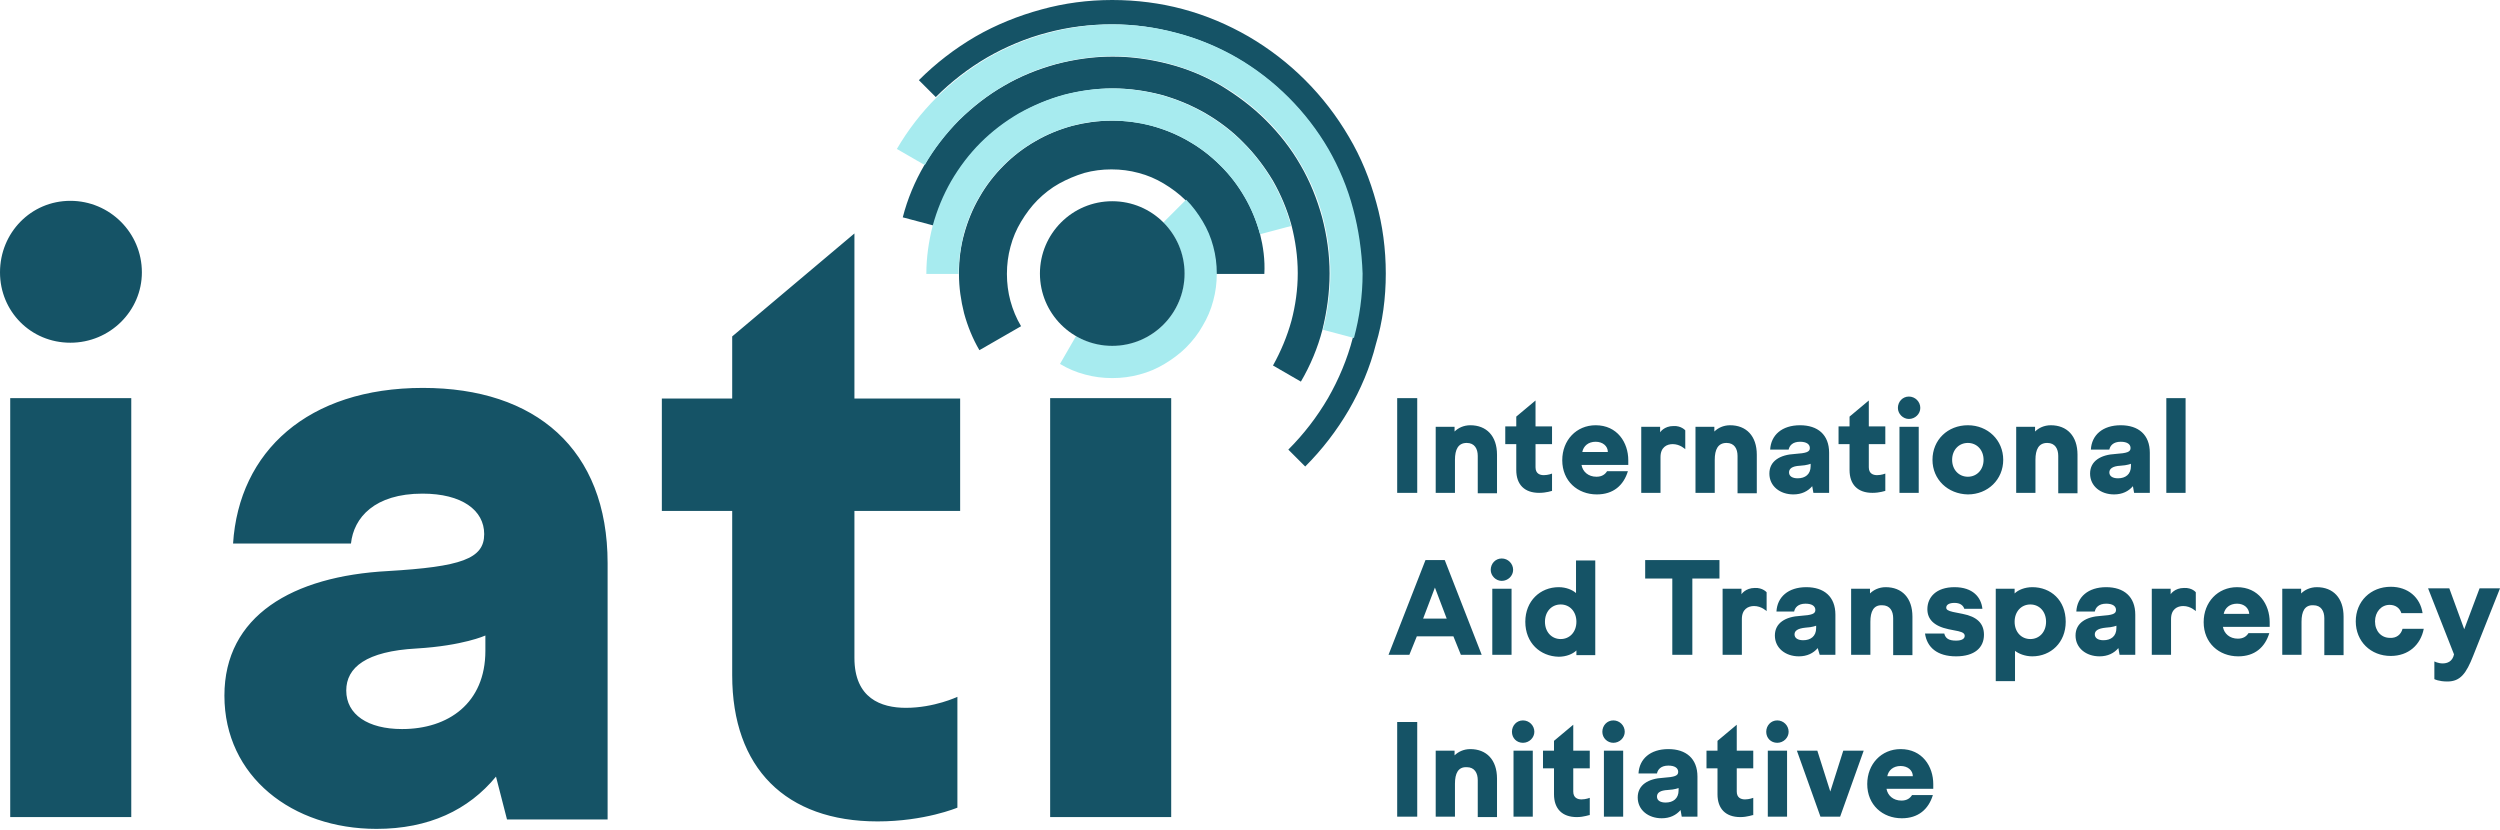
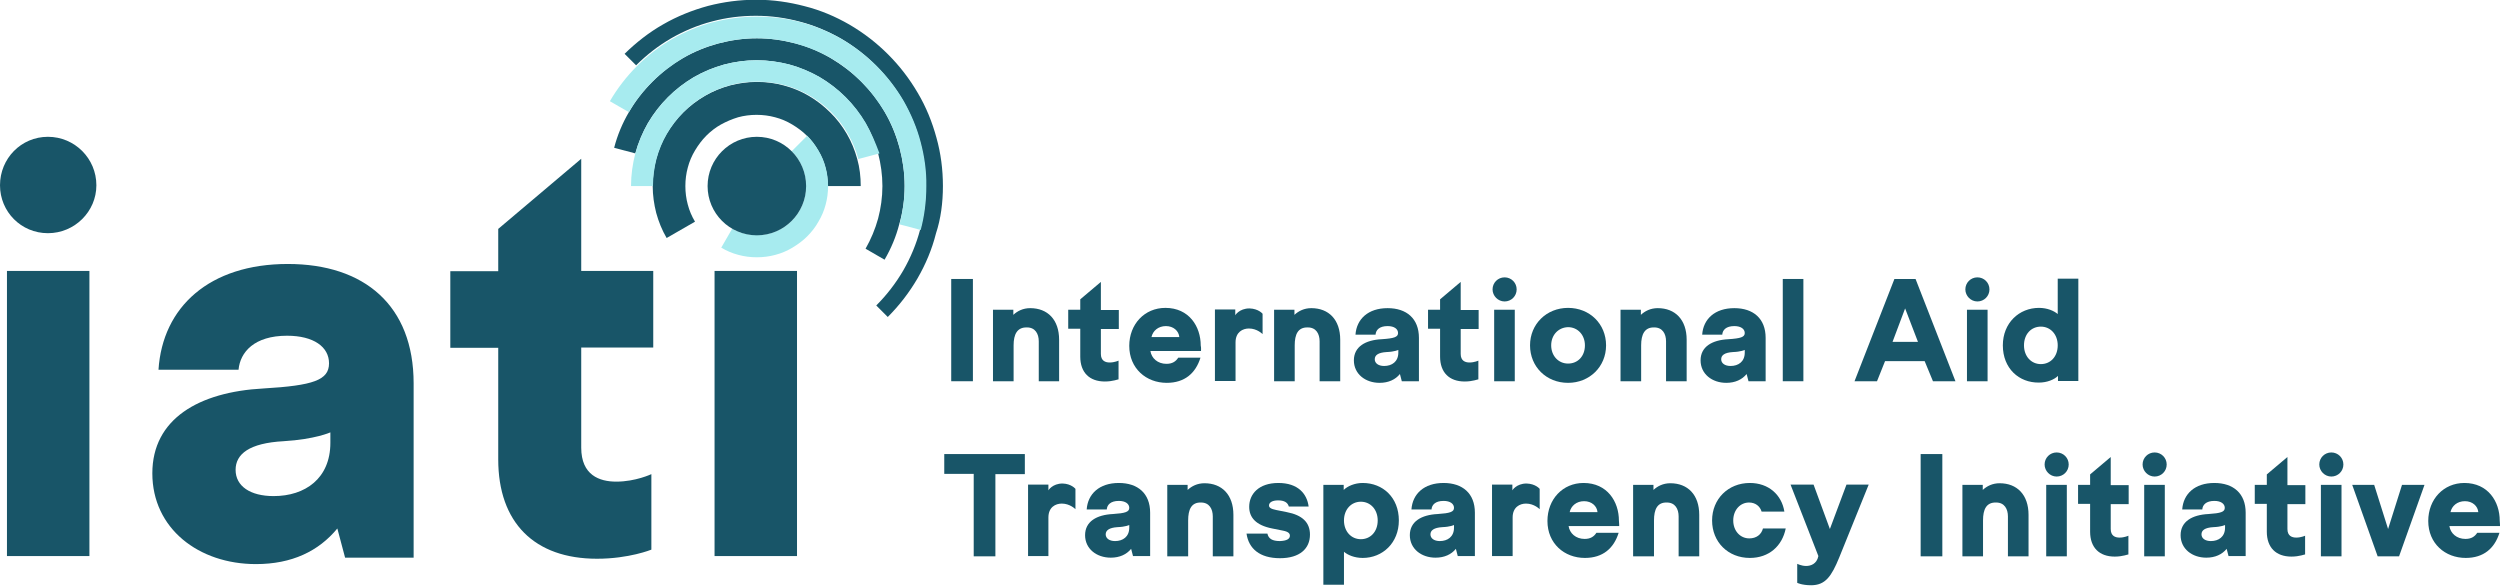
- <svg xmlns="http://www.w3.org/2000/svg" viewBox="0 0 636.1 211">
-   <style type="text/css">.st0{fill:#155366;} .st1{fill:#A7EBEF;} .st2{display:none;} .st3{display:inline;} .st4{opacity:0.2;fill:#E30613;} .st5{display:inline;opacity:0.2;fill:none;stroke:#E30613;stroke-width:0.75;stroke-miterlimit:10;}</style>
-   <g id="Layer_1">
-     <path class="st0" d="M355.5 125.4v-24.1h5.1v24.1h-5.1zm14.7-8.4v8.4h-4.9v-16.8h4.8v1.2c.9-.9 2.3-1.6 4-1.6 4.1 0 6.8 2.7 6.8 7.5v9.8h-4.9v-9.5c0-1.8-.8-3.3-2.8-3.3-2.2 0-3 1.7-3 4.3zm21.4 8.4c-3.7 0-5.8-2.1-5.8-5.8v-6.6h-2.8v-4.5h2.8v-2.5l4.9-4.1v6.6h4.2v4.5h-4.2v5.9c0 1.6 1.1 2 2.1 2 1.1 0 2.1-.4 2.1-.4v4.4c-.1 0-1.4.5-3.3.5zm22.7-7.1h-11.9c.3 1.7 1.7 3 3.8 3 1.4 0 2.2-.6 2.7-1.4h5.3c-1.1 3.6-3.7 5.9-7.9 5.9-4.9 0-8.8-3.4-8.8-8.7 0-5.1 3.6-8.9 8.5-8.9 5.5 0 8.3 4.4 8.3 8.9v1.2zm-8.3-5.9c-1.9 0-3.1 1.1-3.4 2.6h6.5c0-1.5-1.3-2.6-3.1-2.6zm22.8-2.9v4.8s-1.3-1.3-3.2-1.3c-1.5 0-3.1.8-3.1 3.3v9.1h-4.9v-16.8h4.8v1.4s1-1.6 3.4-1.6c2-.1 3 1.1 3 1.1zm7.5 7.5v8.4h-4.9v-16.8h4.8v1.2c.9-.9 2.3-1.6 4-1.6 4.1 0 6.8 2.7 6.8 7.5v9.8h-4.9v-9.5c0-1.8-.8-3.3-2.8-3.3-2.2 0-3 1.7-3 4.3zm24.8 6.7c-1.1 1.3-2.7 2.1-4.8 2.1-3.4 0-6.1-2.1-6.1-5.3 0-3.2 2.7-4.8 6.5-5 2.9-.2 3.8-.5 3.8-1.5s-.9-1.6-2.5-1.6c-1.9 0-2.7 1-2.9 2h-4.7c.2-3.7 3-6.2 7.6-6.2 4.5 0 7.4 2.4 7.4 7v10.2h-4l-.3-1.7zm-5.9-3.5c0 1 .9 1.5 2.2 1.5 1.9 0 3.3-1 3.3-3.1v-.6s-.9.4-2.7.5c-2.1.1-2.8.8-2.8 1.7zm21.2 5.2c-3.7 0-5.8-2.1-5.8-5.8v-6.6h-2.8v-4.5h2.8v-2.5l4.9-4.1v6.6h4.2v4.5h-4.2v5.9c0 1.6 1.1 2 2.1 2 1.1 0 2.1-.4 2.1-.4v4.4c-.1 0-1.4.5-3.3.5zm6.5-21.6c0-1.6 1.2-2.9 2.8-2.9 1.6 0 2.9 1.3 2.9 2.9 0 1.5-1.3 2.8-2.9 2.8-1.5 0-2.8-1.3-2.8-2.8zm.4 21.6v-16.8h4.9v16.8h-4.9zm8.4-8.4c0-5.1 3.9-8.8 9-8.8s9 3.8 9 8.8c0 5-3.9 8.8-9 8.8-5.1-.1-9-3.8-9-8.8zm5 0c0 2.5 1.7 4.3 4 4.3s4-1.8 4-4.3-1.7-4.3-4-4.3-4 1.8-4 4.3zm21.2 0v8.4h-4.9v-16.8h4.8v1.2c.9-.9 2.3-1.6 4-1.6 4.1 0 6.8 2.7 6.8 7.5v9.8h-4.9v-9.5c0-1.8-.8-3.3-2.8-3.3-2.2 0-3 1.7-3 4.3zm24.8 6.7c-1.1 1.3-2.7 2.1-4.8 2.1-3.4 0-6.1-2.1-6.1-5.3 0-3.2 2.7-4.8 6.5-5 2.9-.2 3.8-.5 3.8-1.5s-.9-1.6-2.5-1.6c-1.9 0-2.7 1-2.9 2h-4.7c.2-3.7 3-6.2 7.6-6.2 4.5 0 7.4 2.4 7.4 7v10.2h-4l-.3-1.7zm-6-3.5c0 1 .9 1.5 2.2 1.5 1.9 0 3.3-1 3.3-3.1v-.6s-.9.4-2.7.5c-2 .1-2.8.8-2.8 1.7zm14.5 5.2v-24.1h4.9v24.1h-4.9zm-183.6 17.1l9.4 24.1h-5.3l-1.9-4.7h-9.3l-1.9 4.7h-5.3l9.4-24.1h4.9zm-2.5 7l-3 7.9h6l-3-7.9zm14.2-4.5c0-1.6 1.2-2.9 2.8-2.9 1.6 0 2.9 1.3 2.9 2.9 0 1.5-1.3 2.8-2.9 2.8-1.5 0-2.8-1.3-2.8-2.8zm.4 21.6v-16.8h4.9v16.8h-4.9zm8.4-8.4c0-5.3 3.8-8.8 8.5-8.8 1.9 0 3.5.7 4.4 1.5v-8.3h4.9v24.1h-4.8v-1.2c-.9.9-2.6 1.6-4.5 1.6-4.7-.1-8.5-3.5-8.5-8.9zm13 0c0-2.6-1.7-4.4-4-4.4s-4 1.8-4 4.4c0 2.6 1.7 4.4 4 4.4s4-1.8 4-4.4zm17.5-15.7h18.9v4.7h-6.9v19.4h-5.1v-19.4h-6.9v-4.7zm30.9 8.2v4.8s-1.3-1.3-3.2-1.3c-1.5 0-3.1.8-3.1 3.3v9.1h-4.9v-16.8h4.8v1.4s1-1.6 3.4-1.6c2-.1 3 1.1 3 1.1zm13 14.2c-1.1 1.3-2.7 2.1-4.8 2.1-3.4 0-6.1-2.1-6.1-5.3 0-3.2 2.7-4.8 6.5-5 2.9-.2 3.8-.5 3.8-1.5s-.9-1.6-2.5-1.6c-1.9 0-2.7 1-2.9 2h-4.5c.2-3.7 3-6.2 7.6-6.2 4.5 0 7.4 2.4 7.4 7v10.2h-4l-.5-1.7zm-5.9-3.5c0 1 .9 1.5 2.2 1.5 1.9 0 3.3-1 3.3-3.1v-.6s-.9.4-2.7.5c-2 .2-2.8.8-2.8 1.7zm19.3-3.2v8.4h-4.9v-16.8h4.8v1.2c.9-.9 2.3-1.6 4-1.6 4.1 0 6.8 2.7 6.8 7.5v9.8h-4.9v-9.4c0-1.8-.8-3.3-2.8-3.3-2.2-.1-3 1.6-3 4.2zm24 3.6c0-.5-.3-.9-1.6-1.2l-2.5-.5c-3.8-.8-5.4-2.6-5.4-5.1 0-3 2.2-5.6 6.9-5.6s6.8 2.6 7.1 5.5h-4.6c-.3-.9-1.1-1.5-2.5-1.5s-2.1.5-2.1 1.2c0 .5.4.8 1.7 1.1l2.5.5c3.6.7 5.4 2.4 5.4 5.3 0 3.3-2.4 5.5-7.1 5.5-4.8 0-7.4-2.3-7.9-5.8h4.9c.3 1.2 1.1 1.8 3 1.8 1.5 0 2.2-.5 2.2-1.2zm25.7-3.6c0 5.3-3.8 8.8-8.5 8.8-1.9 0-3.5-.7-4.4-1.4v7.7h-4.9v-23.5h4.8v1.2c.9-.9 2.6-1.6 4.5-1.6 4.7 0 8.5 3.3 8.5 8.8zm-13 0c0 2.6 1.7 4.4 4 4.4s4-1.8 4-4.4c0-2.6-1.7-4.4-4-4.4s-4 1.8-4 4.4zm26.4 6.7c-1.1 1.3-2.7 2.1-4.8 2.1-3.4 0-6.1-2.1-6.1-5.3 0-3.2 2.7-4.8 6.5-5 2.9-.2 3.8-.5 3.8-1.5s-.9-1.6-2.5-1.6c-1.9 0-2.7 1-2.9 2h-4.7c.2-3.7 3-6.2 7.6-6.2 4.5 0 7.4 2.4 7.4 7v10.2h-4l-.3-1.7zm-6-3.5c0 1 .9 1.5 2.2 1.5 1.9 0 3.3-1 3.3-3.1v-.6s-.9.4-2.7.5c-2 .2-2.8.8-2.8 1.7zm25.7-10.7v4.8s-1.3-1.3-3.2-1.3c-1.5 0-3.1.8-3.1 3.3v9.1h-4.9v-16.8h4.8v1.4s1-1.6 3.4-1.6c2.1-.1 3 1.1 3 1.1zm18.8 8.8h-11.9c.3 1.7 1.7 3 3.8 3 1.4 0 2.2-.6 2.7-1.4h5.3c-1.1 3.6-3.7 5.9-7.9 5.9-4.9 0-8.8-3.4-8.8-8.7 0-5.1 3.6-8.9 8.5-8.9 5.5 0 8.3 4.4 8.3 8.9v1.2zm-8.3-5.9c-1.9 0-3.1 1.1-3.4 2.6h6.5c-.1-1.5-1.3-2.6-3.1-2.6zm16.4 4.6v8.4h-4.9v-16.8h4.8v1.2c.9-.9 2.3-1.6 4-1.6 4.1 0 6.8 2.7 6.8 7.5v9.8h-4.9v-9.4c0-1.8-.8-3.3-2.8-3.3-2.2-.1-3 1.6-3 4.2zm25.7 1.8h5.4c-.8 4.1-3.9 6.9-8.4 6.9-5.1 0-8.9-3.7-8.9-8.8 0-5.1 3.8-8.8 8.9-8.8 4.4 0 7.5 2.7 8.1 6.7h-5.4c-.4-1.3-1.5-2.1-3-2.1-2.1 0-3.7 1.8-3.7 4.2 0 2.5 1.6 4.2 3.8 4.2 1.6.1 2.8-.8 3.2-2.3zm11.4 13.4c-2.2 0-3.3-.6-3.3-.6v-4.5s1 .5 2.1.5 2.5-.4 2.9-2.3l-6.6-16.8h5.4l3.8 10.4 3.9-10.4h5.2l-6.8 17.1c-1.8 4.6-3.3 6.6-6.6 6.6zm-267.2 34.4v-24.1h5.1v24.1h-5.1zm14.7-8.4v8.4h-4.9v-16.8h4.8v1.2c.9-.9 2.3-1.6 4-1.6 4.1 0 6.8 2.7 6.8 7.5v9.8h-4.9v-9.4c0-1.8-.8-3.3-2.8-3.3-2.2-.1-3 1.6-3 4.2zm14.5-13.2c0-1.6 1.2-2.9 2.8-2.9 1.6 0 2.9 1.3 2.9 2.9 0 1.5-1.3 2.8-2.9 2.8-1.6 0-2.8-1.2-2.8-2.8zm.4 21.6v-16.8h4.9v16.8h-4.9zm16.1.1c-3.7 0-5.8-2.1-5.8-5.8v-6.6h-2.8v-4.5h2.8v-2.5l4.9-4.1v6.6h4.2v4.5h-4.2v5.9c0 1.6 1.1 2 2.1 2 1.1 0 2.1-.4 2.1-.4v4.4c-.1-.1-1.4.5-3.3.5zm6.5-21.7c0-1.6 1.2-2.9 2.8-2.9 1.6 0 2.9 1.3 2.9 2.9 0 1.5-1.3 2.8-2.9 2.8-1.5 0-2.8-1.2-2.8-2.8zm.4 21.6v-16.8h4.9v16.8h-4.9zm19.5-1.7c-1.1 1.3-2.7 2.1-4.8 2.1-3.4 0-6.1-2.1-6.1-5.3 0-3.2 2.7-4.8 6.5-5 2.9-.2 3.8-.5 3.8-1.5s-.9-1.6-2.5-1.6c-1.9 0-2.7 1-2.9 2h-4.7c.2-3.7 3-6.2 7.6-6.2 4.5 0 7.4 2.4 7.4 7v10.2h-4l-.3-1.7zm-6-3.4c0 1 .9 1.5 2.2 1.5 1.9 0 3.3-1 3.3-3.1v-.6s-.9.4-2.7.5c-2 .1-2.8.7-2.8 1.7zm21.2 5.2c-3.7 0-5.8-2.1-5.8-5.8v-6.6h-2.8v-4.5h2.8v-2.5l4.9-4.1v6.6h4.2v4.5h-4.2v5.9c0 1.6 1.1 2 2.1 2 1.1 0 2.1-.4 2.1-.4v4.4c-.1-.1-1.4.5-3.3.5zm6.6-21.7c0-1.6 1.2-2.9 2.8-2.9 1.6 0 2.9 1.3 2.9 2.9 0 1.5-1.3 2.8-2.9 2.8-1.6 0-2.8-1.2-2.8-2.8zm.4 21.6v-16.8h4.9v16.8h-4.9zm24.4-16.8l-6 16.8h-5l-6-16.8h5.2l3.3 10.4 3.3-10.4h5.2zm17.7 9.7h-11.9c.3 1.7 1.7 3 3.8 3 1.4 0 2.2-.6 2.7-1.4h5.3c-1.1 3.6-3.7 5.9-7.9 5.9-4.9 0-8.8-3.4-8.8-8.7 0-5.1 3.6-8.9 8.5-8.9 5.5 0 8.3 4.4 8.3 8.9v1.2zm-8.3-5.8c-1.9 0-3.1 1.1-3.4 2.6h6.5c0-1.5-1.3-2.6-3.1-2.6zm-481 13v-106.6h30.8v106.6h-30.8zm123.6-10.3c-7 8.5-17.1 13.3-30.4 13.3-21.4 0-38.7-13.3-38.7-33.9 0-20.3 17.3-30.4 41.6-31.7 18.6-1.1 24.5-3.1 24.5-9.4 0-6.1-5.7-10.3-15.7-10.3-12.2 0-17.5 6.1-18.2 12.7h-30c1.5-23.4 19-39.6 48.3-39.6 28.6 0 47 15.5 47 44.6v65.2h-25.6l-2.8-10.9zm-38.1-21.9c0 6.1 5.5 9.8 14.2 9.8 11.8 0 21.2-6.6 21.2-19.9v-3.9s-5.7 2.6-17.5 3.3c-12.8.7-17.9 4.8-17.9 10.7zm135.2 33.3c-23.4 0-37-13.6-37-37.2v-41.8h-17.9v-28.6h17.9v-15.8l31.1-26.2v42h26.9v28.6h-26.9v37.4c0 10.3 6.8 12.7 13.1 12.7 7.2 0 13.1-2.8 13.1-2.8v28.2s-8.3 3.5-20.3 3.5zm-223.3-139.7c0-10.1 7.9-18.2 17.9-18.2s18.2 8.1 18.2 18.2c0 9.8-8.1 17.9-18.2 17.9s-17.9-8-17.9-17.9zm267.2 138.6v-106.6h30.8v106.6h-30.8zm71.1-138.3c0-4.9-.7-9.7-1.9-14.3-1.3-4.7-3.1-9.2-5.5-13.3-2.4-4.2-5.4-8-8.8-11.4-3.4-3.4-7.3-6.3-11.4-8.8-4.1-2.4-8.6-4.3-13.3-5.5-4.6-1.2-9.4-1.9-14.3-1.9s-9.7.7-14.3 1.9c-4.7 1.3-9.2 3.1-13.3 5.5-4.2 2.4-8 5.4-11.5 8.8-3.4 3.4-6.4 7.3-8.8 11.4-2.4 4.1-4.3 8.6-5.5 13.3l7.9 2.1c1.1-4 2.7-7.8 4.7-11.4 2.1-3.6 4.6-6.9 7.5-9.7 2.9-2.9 6.2-5.4 9.8-7.5 3.5-2 7.3-3.6 11.4-4.7 3.9-1 8-1.6 12.2-1.6 4.2 0 8.3.6 12.2 1.6 4 1.1 7.8 2.7 11.3 4.7 3.6 2.1 6.9 4.6 9.7 7.5 2.9 2.9 5.4 6.2 7.5 9.7 2 3.5 3.6 7.3 4.7 11.3 1 3.9 1.6 8 1.6 12.2 0 4.2-.6 8.3-1.6 12.1-1.1 4-2.7 7.8-4.7 11.4l7.1 4.1c2.4-4.1 4.3-8.6 5.5-13.3 1.1-4.5 1.8-9.3 1.8-14.2zm14.3 0c0-6.2-.8-12.3-2.4-18-1.6-5.9-3.9-11.6-7-16.8-3.1-5.3-6.8-10.1-11.1-14.4-4.3-4.3-9.1-8-14.4-11.1-5.2-3-10.8-5.4-16.8-7-5.6-1.5-11.7-2.3-17.9-2.3-6.2 0-12.2.8-18 2.4-5.9 1.6-11.6 3.9-16.8 6.9-5.3 3.1-10.1 6.8-14.4 11.1l4.3 4.3c3.9-3.9 8.3-7.3 13.1-10.1 4.7-2.7 9.9-4.9 15.3-6.3 5.2-1.4 10.7-2.1 16.4-2.1 5.7 0 11.2.8 16.4 2.2 5.4 1.4 10.6 3.6 15.3 6.3 4.8 2.8 9.2 6.2 13.1 10.1 3.9 3.9 7.3 8.3 10.1 13.1 2.7 4.7 4.9 9.9 6.3 15.3 1.4 5.2 2.2 10.7 2.2 16.4 0 5.7-.7 11.2-2.1 16.4-1.4 5.4-3.6 10.6-6.3 15.3-2.8 4.8-6.2 9.2-10.1 13.1l4.3 4.3c4.3-4.3 8-9.1 11.1-14.4 3-5.2 5.4-10.8 6.9-16.8 1.7-5.6 2.5-11.7 2.5-17.9zm-32-10.1c-.9-3.3-2.2-6.5-3.9-9.4-1.7-2.9-3.8-5.7-6.2-8-2.4-2.4-5.1-4.5-8.1-6.2-2.9-1.7-6.1-3-9.4-3.9-3.2-.9-6.6-1.3-10.1-1.3s-6.8.5-10 1.3c-3.3.9-6.5 2.2-9.4 3.9-3 1.7-5.7 3.8-8.1 6.2-2.4 2.4-4.5 5.1-6.2 8.1-1.7 2.9-3 6.1-3.9 9.4-.9 3.2-1.3 6.6-1.3 10.1s.5 6.8 1.3 10c.9 3.3 2.2 6.5 3.9 9.4l10.6-6.1c-1.2-2-2.1-4.2-2.7-6.4-.6-2.2-.9-4.5-.9-6.9 0-2.4.3-4.7.9-6.9.6-2.3 1.5-4.4 2.7-6.4 1.2-2 2.6-3.9 4.2-5.5s3.5-3.1 5.5-4.2 4.1-2 6.4-2.7c2.2-.6 4.5-.9 6.9-.9 2.4 0 4.7.3 6.9.9 2.3.6 4.4 1.5 6.4 2.7 2 1.2 3.9 2.6 5.5 4.2s3.1 3.5 4.2 5.5c1.2 2 2.1 4.1 2.7 6.4.6 2.2.9 4.5.9 6.9h12.3c.2-3.6-.3-7-1.1-10.2z" />
-     <path class="st1" d="M308.7 62.7c-.6-2.3-1.5-4.4-2.7-6.4-1.2-2-2.6-3.9-4.2-5.5l-5.8 5.8c1.1 1.1 2.1 2.4 2.9 3.8.8 1.4 1.4 2.9 1.8 4.4.4 1.5.6 3.1.6 4.8s-.2 3.3-.6 4.8c-.4 1.6-1 3.1-1.8 4.4-.8 1.4-1.8 2.7-2.9 3.8-1.1 1.1-2.4 2.1-3.8 2.9-1.4.8-2.9 1.4-4.4 1.8-1.5.4-3.1.6-4.8.6s-3.3-.2-4.8-.6c-1.6-.4-3.1-1-4.4-1.8l-4.1 7.1c2 1.2 4.1 2.1 6.4 2.7 2.2.6 4.5.9 6.9.9 2.4 0 4.7-.3 6.9-.9 2.3-.6 4.4-1.5 6.4-2.7 2-1.2 3.9-2.6 5.5-4.2s3.1-3.5 4.2-5.5c1.2-2 2.1-4.1 2.7-6.4.6-2.2.9-4.5.9-6.9 0-2.4-.3-4.7-.9-6.9zm15.1-16.6c-2.1-3.6-4.6-6.9-7.5-9.8-2.9-2.9-6.2-5.4-9.8-7.5-3.5-2-7.3-3.6-11.4-4.7-3.9-1-8-1.6-12.2-1.6-4.2 0-8.3.6-12.2 1.6-4 1.1-7.8 2.7-11.4 4.7-3.6 2.1-6.9 4.6-9.8 7.5-2.9 2.9-5.4 6.2-7.5 9.8-2 3.5-3.6 7.3-4.7 11.4-1 3.9-1.6 8-1.6 12.2h8.2c0-3.5.5-6.9 1.3-10.1.9-3.3 2.2-6.5 3.9-9.4 1.7-3 3.8-5.7 6.2-8.1 2.4-2.4 5.1-4.5 8.1-6.2 2.9-1.7 6.1-3 9.4-3.9 3.2-.9 6.6-1.3 10.1-1.3s6.9.5 10.1 1.3c3.3.9 6.5 2.2 9.4 3.9 3 1.7 5.7 3.8 8.1 6.2 2.4 2.4 4.5 5.1 6.2 8.1 1.7 2.9 3 6.1 3.9 9.4l7.9-2.1c-1.1-4.1-2.7-7.9-4.7-11.4zm20.5 7.1c-1.4-5.4-3.6-10.6-6.3-15.3-2.8-4.8-6.2-9.2-10.1-13.1-3.9-3.9-8.3-7.3-13.1-10.1-4.7-2.7-9.9-4.9-15.3-6.3-5.2-1.4-10.7-2.2-16.4-2.2-5.7 0-11.2.8-16.4 2.2-5.4 1.4-10.6 3.6-15.3 6.3-4.8 2.8-9.2 6.2-13.1 10.1-3.9 3.9-7.3 8.3-10.1 13.1l7.1 4.1c2.4-4.2 5.4-8 8.8-11.5 3.4-3.4 7.3-6.4 11.5-8.8 4.1-2.4 8.6-4.3 13.3-5.5 4.6-1.2 9.4-1.9 14.3-1.9s9.7.7 14.3 1.9c4.7 1.3 9.2 3.1 13.3 5.5 4.2 2.4 8 5.4 11.5 8.8 3.4 3.4 6.4 7.3 8.8 11.5 2.4 4.1 4.3 8.6 5.5 13.3 1.2 4.6 1.9 9.4 1.9 14.3s-.7 9.7-1.9 14.3l7.9 2.1c1.4-5.2 2.2-10.7 2.2-16.4-.2-5.7-1-11.2-2.4-16.4z" />
-     <circle class="st0" cx="283" cy="69.6" r="18.4" />
-   </g>
-   <g id="Spacing" class="st2">
-     <g class="st3">
-       <circle class="st4" cx="316.4" cy="158" r="18.4" />
-       <path class="st4" d="M334.9 158c0 10.2 8.3 18.4 18.4 18.4v-36.9c-10.2 0-18.4 8.3-18.4 18.5z" />
+ <svg xmlns="http://www.w3.org/2000/svg" version="1.1" id="Layer_1" x="0px" y="0px" viewBox="0 0 933.8 218.6" style="enable-background:new 0 0 933.8 218.6;" xml:space="preserve">
+   <style type="text/css">
+ 	.st0{fill:#185568;}
+ 	.st1{fill:#A7EBEF;}
+ </style>
+   <g>
+     <g>
+       <g>
+         <path class="st0" d="M2.6,207.7V101.2h30.8v106.5H2.6z" />
+         <path class="st0" d="M126,197.4c-7,8.5-17,13.3-30.4,13.3c-21.4,0-38.7-13.3-38.7-33.9c0-20.3,17.3-30.4,41.5-31.7     c18.6-1.1,24.5-3.1,24.5-9.4c0-6.1-5.7-10.3-15.7-10.3c-12.2,0-17.5,6.1-18.1,12.7H59.2c1.5-23.4,19-39.5,48.3-39.5     c28.6,0,47,15.5,47,44.6v65.1h-25.6L126,197.4z M88,175.5c0,6.1,5.5,9.8,14.2,9.8c11.8,0,21.2-6.6,21.2-19.9v-3.9     c0,0-5.7,2.6-17.5,3.3C93.1,165.5,88,169.6,88,175.5z" />
+         <path class="st0" d="M223,208.7c-23.4,0-36.9-13.5-36.9-37.1v-41.7h-17.9v-28.6h17.9V85.5l31-26.2v41.9H244v28.6h-26.9v37.4     c0,10.3,6.8,12.7,13.1,12.7c7.2,0,13.1-2.8,13.1-2.8v28.2C243.3,205.3,235,208.7,223,208.7z" />
+         <path class="st0" d="M0,69.2c0-10,7.9-18.1,17.9-18.1S36,59.2,36,69.2c0,9.8-8.1,17.9-18.1,17.9S0,79.1,0,69.2z" />
+         <path class="st0" d="M266.9,207.7V101.2h30.8v106.5H266.9z" />
+         <g>
+           <path class="st0" d="M337.9,69.5c0-4.9-0.7-9.7-1.9-14.3c-1.3-4.7-3.1-9.2-5.5-13.3c-2.4-4.2-5.4-8-8.8-11.4      c-3.4-3.4-7.2-6.3-11.4-8.8c-4.1-2.4-8.6-4.3-13.3-5.5c-4.6-1.2-9.3-1.9-14.3-1.9c0,0,0,0,0,0c-4.9,0-9.7,0.7-14.3,1.9      c-4.7,1.3-9.2,3.1-13.3,5.5c-4.2,2.4-8,5.4-11.4,8.8c-3.4,3.4-6.4,7.2-8.8,11.4c-2.4,4.1-4.3,8.6-5.5,13.3l7.9,2.1      c1.1-4,2.7-7.8,4.7-11.3c2.1-3.6,4.6-6.8,7.5-9.7c2.9-2.9,6.2-5.4,9.7-7.5c3.5-2,7.3-3.6,11.3-4.7c3.9-1,7.9-1.6,12.1-1.6      c0,0,0,0,0,0c4.2,0,8.3,0.6,12.2,1.6c4,1.1,7.8,2.7,11.3,4.7c3.6,2.1,6.8,4.6,9.7,7.5c2.9,2.9,5.4,6.2,7.5,9.7      c2,3.5,3.6,7.3,4.7,11.3c1,3.9,1.6,8,1.6,12.2c0,0,0,0,0,0c0,4.2-0.6,8.3-1.6,12.1c-1.1,4-2.7,7.8-4.7,11.3l7.1,4.1      c2.4-4.1,4.3-8.6,5.5-13.3C337.2,79.2,337.9,74.5,337.9,69.5C337.9,69.5,337.9,69.5,337.9,69.5z" />
+           <path class="st0" d="M352.2,69.5c0-6.2-0.8-12.3-2.4-18c-1.6-5.9-3.9-11.6-7-16.8c-3.1-5.3-6.8-10.1-11.1-14.4      c-4.3-4.3-9.1-8-14.4-11.1c-5.2-3-10.8-5.4-16.8-6.9c-5.7-1.5-11.8-2.4-18-2.4c0,0,0,0,0,0c-6.2,0-12.2,0.8-18,2.3      c-5.9,1.6-11.6,3.9-16.8,6.9c-5.3,3-10.1,6.8-14.4,11l4.3,4.3c3.9-3.9,8.3-7.3,13.1-10.1c4.7-2.7,9.9-4.9,15.3-6.3      c5.2-1.4,10.7-2.1,16.4-2.1c0,0,0,0,0,0c5.7,0,11.2,0.8,16.4,2.2c5.4,1.4,10.5,3.6,15.3,6.3c4.8,2.8,9.2,6.2,13.1,10.1      c3.9,3.9,7.3,8.3,10.1,13.1c2.7,4.7,4.9,9.9,6.3,15.3c1.4,5.2,2.2,10.7,2.2,16.4c0,0,0,0,0,0c0,5.7-0.7,11.1-2.1,16.4      c-1.4,5.4-3.6,10.6-6.3,15.3c-2.8,4.8-6.2,9.2-10.1,13.1l4.3,4.3c4.3-4.3,8-9.1,11.1-14.4c3-5.2,5.4-10.8,6.9-16.8      C351.4,81.8,352.2,75.7,352.2,69.5C352.2,69.5,352.2,69.5,352.2,69.5z" />
+           <path class="st0" d="M320.2,59.4c-0.9-3.3-2.2-6.5-3.9-9.4c-1.7-2.9-3.8-5.7-6.2-8c-2.4-2.4-5.1-4.5-8-6.2c-2.9-1.7-6-3-9.4-3.9      c-3.2-0.9-6.6-1.3-10-1.3c0,0,0,0,0,0c-3.5,0-6.8,0.5-10,1.3c-3.3,0.9-6.5,2.2-9.4,3.9c-2.9,1.7-5.7,3.8-8.1,6.2      c-2.4,2.4-4.5,5.1-6.2,8c-1.7,2.9-3,6-3.9,9.4c-0.9,3.2-1.3,6.6-1.3,10.1c0,0,0,0,0,0c0,3.5,0.5,6.8,1.3,10      c0.9,3.3,2.2,6.5,3.9,9.4l10.6-6.1c-1.2-2-2.1-4.1-2.7-6.4c-0.6-2.2-0.9-4.5-0.9-6.9c0,0,0,0,0,0c0-2.4,0.3-4.7,0.9-6.9      c0.6-2.3,1.5-4.4,2.7-6.4c1.2-2,2.6-3.9,4.2-5.5c1.6-1.6,3.5-3.1,5.5-4.2c2-1.1,4.1-2,6.4-2.7c2.2-0.6,4.5-0.9,6.9-0.9      c0,0,0,0,0,0c2.4,0,4.7,0.3,6.9,0.9c2.3,0.6,4.4,1.5,6.4,2.7c2,1.2,3.9,2.6,5.5,4.2c1.6,1.6,3.1,3.5,4.2,5.5      c1.2,2,2.1,4.1,2.7,6.4c0.6,2.2,0.9,4.5,0.9,6.9h12.3C321.5,66,321.1,62.6,320.2,59.4z" />
+           <g>
+             <g>
+               <path class="st1" d="M308.4,62.6c-0.6-2.3-1.5-4.4-2.7-6.4c-1.2-2-2.6-3.9-4.2-5.5l-5.8,5.8c1.1,1.1,2.1,2.4,2.9,3.8        c0.8,1.4,1.4,2.9,1.8,4.4c0.4,1.5,0.6,3.1,0.6,4.8s-0.2,3.2-0.6,4.8c-0.4,1.6-1,3.1-1.8,4.4c-0.8,1.4-1.8,2.7-2.9,3.8        c-1.1,1.1-2.4,2.1-3.8,2.9c-1.4,0.8-2.9,1.4-4.4,1.8c-1.5,0.4-3.1,0.6-4.8,0.6s-3.2-0.2-4.8-0.6c-1.6-0.4-3.1-1-4.4-1.8        l-4.1,7.1c2,1.2,4.1,2.1,6.4,2.7c2.2,0.6,4.5,0.9,6.9,0.9c2.4,0,4.7-0.3,6.9-0.9c2.3-0.6,4.4-1.5,6.4-2.7        c2-1.2,3.9-2.6,5.5-4.2c1.6-1.6,3.1-3.5,4.2-5.5c1.2-2,2.1-4.1,2.7-6.4c0.6-2.2,0.9-4.5,0.9-6.9S309,64.8,308.4,62.6z" />
+               <path class="st1" d="M323.4,46c-2.1-3.6-4.6-6.8-7.5-9.7c-2.9-2.9-6.2-5.4-9.7-7.5c-3.5-2-7.3-3.6-11.3-4.7        c-3.9-1-8-1.6-12.2-1.6c-4.2,0-8.3,0.6-12.2,1.6c-4,1.1-7.8,2.7-11.3,4.7c-3.6,2.1-6.8,4.6-9.7,7.5c-2.9,2.9-5.4,6.2-7.5,9.7        c-2,3.5-3.6,7.3-4.7,11.3c-1,3.9-1.6,8-1.6,12.2h8.2c0-3.5,0.5-6.9,1.3-10.1c0.9-3.3,2.2-6.5,3.9-9.4c1.7-2.9,3.8-5.7,6.2-8.1        c2.4-2.4,5.1-4.5,8.1-6.2c2.9-1.7,6.1-3,9.4-3.9c3.2-0.9,6.6-1.3,10.1-1.3s6.9,0.5,10.1,1.3c3.3,0.9,6.5,2.2,9.4,3.9        c2.9,1.7,5.7,3.8,8.1,6.2c2.4,2.4,4.5,5.1,6.2,8.1c1.7,2.9,3,6.1,3.9,9.4l7.9-2.1C327,53.3,325.4,49.5,323.4,46z" />
+               <path class="st1" d="M343.9,53.1c-1.4-5.4-3.6-10.5-6.3-15.3c-2.8-4.8-6.2-9.2-10.1-13.1c-3.9-3.9-8.3-7.3-13.1-10.1        c-4.7-2.7-9.9-4.9-15.3-6.3c-5.2-1.4-10.7-2.1-16.4-2.1c-5.7,0-11.2,0.8-16.4,2.1c-5.4,1.4-10.5,3.6-15.3,6.3        c-4.8,2.8-9.2,6.2-13.1,10.1c-3.9,3.9-7.3,8.3-10.1,13.1l7.1,4.1c2.4-4.2,5.4-8,8.8-11.4c3.4-3.4,7.3-6.3,11.4-8.8        c4.1-2.4,8.6-4.3,13.3-5.5c4.6-1.2,9.3-1.9,14.3-1.9s9.7,0.7,14.3,1.9c4.7,1.3,9.2,3.1,13.3,5.5c4.2,2.4,8,5.4,11.4,8.8        c3.4,3.4,6.3,7.3,8.8,11.4c2.4,4.1,4.3,8.6,5.5,13.3c1.2,4.6,1.9,9.3,1.9,14.3c0,4.9-0.7,9.7-1.9,14.3l7.9,2.1        c1.4-5.2,2.1-10.7,2.1-16.4C346.1,63.9,345.3,58.4,343.9,53.1z" />
+             </g>
+           </g>
+           <circle class="st0" cx="282.7" cy="69.5" r="18.4" />
+         </g>
+       </g>
    </g>
-     <g class="st3">
-       <circle class="st4" cx="654.5" cy="101.4" r="18.4" />
-       <path class="st4" d="M673 101.4c0 10.2 8.3 18.4 18.4 18.4v-36.9c-10.2 0-18.4 8.3-18.4 18.5z" />
+     <g>
+       <path class="st0" d="M355.3,142.4v-38.2h8.1v38.2H355.3z" />
+       <path class="st0" d="M378.6,129v13.4h-7.7v-26.7h7.6v1.9c1.5-1.4,3.6-2.5,6.3-2.5c6.5,0,10.8,4.3,10.8,11.8v15.5H388v-14.9    c0-2.8-1.3-5.2-4.4-5.2C379.9,122.2,378.6,124.9,378.6,129z" />
+       <path class="st0" d="M412.7,142.5c-5.8,0-9.2-3.4-9.2-9.3v-10.4H399v-7.1h4.5v-3.9l7.7-6.5v10.5h6.7v7.1h-6.7v9.3    c0,2.6,1.7,3.2,3.3,3.2c1.8,0,3.3-0.7,3.3-0.7v7C417.8,141.6,415.7,142.5,412.7,142.5z" />
+       <path class="st0" d="M448.6,131.1h-18.9c0.4,2.7,2.7,4.8,6,4.8c2.2,0,3.5-0.9,4.4-2.3h8.3c-1.8,5.8-5.9,9.4-12.6,9.4    c-7.7,0-14-5.4-14-13.8c0-8.1,5.7-14.2,13.5-14.2c8.8,0,13.2,6.9,13.2,14.1C448.7,129.8,448.6,131.1,448.6,131.1z M435.5,121.8    c-2.9,0-4.9,1.8-5.4,4.1h10.4C440.3,123.6,438.3,121.8,435.5,121.8z" />
+       <path class="st0" d="M471.6,117.2v7.6c0,0-2-2.1-5.1-2.1c-2.3,0-5,1.3-5,5.2v14.4h-7.7v-26.7h7.6v2.2c-0.1,0,1.5-2.6,5.3-2.6    C470.1,115.3,471.6,117.2,471.6,117.2z" />
+       <path class="st0" d="M483.6,129v13.4h-7.7v-26.7h7.6v1.9c1.5-1.4,3.6-2.5,6.3-2.5c6.5,0,10.8,4.3,10.8,11.8v15.5h-7.7v-14.9    c0-2.8-1.3-5.2-4.4-5.2C484.8,122.2,483.6,124.9,483.6,129z" />
+       <path class="st0" d="M522.9,139.7c-1.7,2.1-4.3,3.3-7.6,3.3c-5.3,0-9.6-3.3-9.6-8.4c0-5.1,4.3-7.6,10.4-7.9    c4.6-0.3,6.1-0.8,6.1-2.3c0-1.5-1.4-2.6-3.9-2.6c-3.1,0-4.4,1.5-4.5,3.2h-7.5c0.4-5.8,4.7-9.9,12-9.9c7.1,0,11.7,3.9,11.7,11.1    v16.2h-6.4L522.9,139.7z M513.5,134.2c0,1.5,1.4,2.5,3.5,2.5c2.9,0,5.3-1.6,5.3-5v-1c0,0-1.4,0.7-4.4,0.8    C514.7,131.7,513.5,132.7,513.5,134.2z" />
+       <path class="st0" d="M547.1,142.5c-5.8,0-9.2-3.4-9.2-9.3v-10.4h-4.5v-7.1h4.5v-3.9l7.7-6.5v10.5h6.7v7.1h-6.7v9.3    c0,2.6,1.7,3.2,3.3,3.2c1.8,0,3.3-0.7,3.3-0.7v7C552.2,141.6,550.1,142.5,547.1,142.5z" />
+       <path class="st0" d="M557.5,108.1c0-2.5,2-4.5,4.5-4.5c2.5,0,4.5,2,4.5,4.5c0,2.5-2,4.5-4.5,4.5    C559.5,112.6,557.5,110.5,557.5,108.1z M558.1,142.4v-26.7h7.7v26.7H558.1z" />
+       <path class="st0" d="M571.5,129c0-8,6.2-14,14.2-14c8.1,0,14.2,6,14.2,14s-6.2,14-14.2,14C577.6,143,571.5,137,571.5,129z     M579.4,129c0,3.9,2.7,6.8,6.3,6.8c3.7,0,6.3-2.8,6.3-6.8c0-3.9-2.7-6.8-6.3-6.8C582.1,122.3,579.4,125.1,579.4,129z" />
+       <path class="st0" d="M613,129v13.4h-7.7v-26.7h7.6v1.9c1.5-1.4,3.6-2.5,6.3-2.5c6.5,0,10.8,4.3,10.8,11.8v15.5h-7.7v-14.9    c0-2.8-1.3-5.2-4.4-5.2C614.3,122.2,613,124.9,613,129z" />
+       <path class="st0" d="M652.4,139.7c-1.7,2.1-4.3,3.3-7.6,3.3c-5.3,0-9.6-3.3-9.6-8.4c0-5.1,4.3-7.6,10.4-7.9    c4.6-0.3,6.1-0.8,6.1-2.3c0-1.5-1.4-2.6-3.9-2.6c-3.1,0-4.4,1.5-4.5,3.2h-7.5c0.4-5.8,4.7-9.9,12-9.9c7.1,0,11.7,3.9,11.7,11.1    v16.2h-6.4L652.4,139.7z M642.9,134.2c0,1.5,1.4,2.5,3.5,2.5c2.9,0,5.3-1.6,5.3-5v-1c0,0-1.4,0.7-4.4,0.8    C644.1,131.7,642.9,132.7,642.9,134.2z" />
+       <path class="st0" d="M665.9,142.4v-38.2h7.7v38.2H665.9z" />
+       <path class="st0" d="M715.5,104.2l14.9,38.2h-8.4l-3.1-7.5h-14.8l-3,7.5h-8.4l14.9-38.2H715.5z M711.6,115.2l-4.7,12.5h9.5    L711.6,115.2z" />
+       <path class="st0" d="M734.1,108.1c0-2.5,2-4.5,4.5-4.5c2.5,0,4.5,2,4.5,4.5c0,2.5-2,4.5-4.5,4.5    C736.1,112.6,734.1,110.5,734.1,108.1z M734.7,142.4v-26.7h7.7v26.7H734.7z" />
+       <path class="st0" d="M748.1,129c0-8.4,6.1-14,13.5-14c3.1,0,5.6,1.1,7,2.3v-13.2h7.7v38.2h-7.6v-1.9c-1.4,1.4-4.1,2.5-7.1,2.5    C754.1,143,748.1,137.6,748.1,129z M768.6,129c0-4.1-2.7-7-6.3-7c-3.6,0-6.3,2.8-6.3,7c0,4.1,2.7,7,6.3,7    C765.9,136,768.6,133.2,768.6,129z" />
+       <path class="st0" d="M352.8,169.6h30v7.5h-11v30.7h-8.1V177h-11V169.6z" />
+       <path class="st0" d="M401.7,182.6v7.6c0,0-2-2.1-5.1-2.1c-2.3,0-5,1.3-5,5.2v14.4H384v-26.7h7.6v2.2c-0.1,0,1.5-2.6,5.3-2.6    C400.2,180.7,401.7,182.6,401.7,182.6z" />
+       <path class="st0" d="M422.5,205c-1.7,2.1-4.3,3.3-7.6,3.3c-5.3,0-9.6-3.3-9.6-8.4c0-5.1,4.3-7.6,10.4-7.9c4.6-0.3,6.1-0.8,6.1-2.3    c0-1.5-1.4-2.6-3.9-2.6c-3.1,0-4.4,1.5-4.5,3.2h-7.5c0.4-5.8,4.7-9.9,12-9.9c7.1,0,11.7,3.9,11.7,11.1v16.2h-6.4L422.5,205z     M413,199.6c0,1.5,1.4,2.5,3.5,2.5c2.9,0,5.3-1.6,5.3-5v-1c0,0-1.4,0.7-4.4,0.8C414.3,197.1,413,198.1,413,199.6z" />
+       <path class="st0" d="M443.8,194.4v13.4H436v-26.7h7.6v1.9c1.5-1.4,3.6-2.5,6.3-2.5c6.5,0,10.8,4.3,10.8,11.8v15.5h-7.7v-14.9    c0-2.8-1.3-5.2-4.4-5.2C445,187.6,443.8,190.3,443.8,194.4z" />
+       <path class="st0" d="M481.8,200.1c0-0.8-0.5-1.5-2.6-1.9l-4-0.8c-6.1-1.2-8.6-4.1-8.6-8.1c0-4.7,3.5-8.9,10.9-8.9    c7.4,0,10.7,4.1,11.3,8.8h-7.4c-0.4-1.5-1.7-2.3-4-2.3c-2.2,0-3.4,0.8-3.4,1.9c0,0.8,0.7,1.3,2.7,1.7l4,0.8    c5.7,1.1,8.6,3.8,8.6,8.4c0,5.2-3.8,8.8-11.2,8.8c-7.6,0-11.7-3.6-12.5-9.2h7.8c0.4,1.9,1.8,2.8,4.7,2.8    C480.6,202,481.8,201.3,481.8,200.1z" />
+       <path class="st0" d="M522.5,194.4c0,8.4-6.1,14-13.5,14c-3.1,0-5.6-1.1-7-2.3v12.3h-7.7v-37.3h7.6v1.9c1.4-1.4,4.1-2.6,7.1-2.6    C516.5,180.4,522.5,185.8,522.5,194.4z M502,194.4c0,4.1,2.7,7,6.3,7c3.6,0,6.3-2.8,6.3-7c0-4.1-2.7-7-6.3-7    C504.7,187.4,502,190.3,502,194.4z" />
+       <path class="st0" d="M543.8,205c-1.7,2.1-4.3,3.3-7.6,3.3c-5.3,0-9.6-3.3-9.6-8.4c0-5.1,4.3-7.6,10.4-7.9c4.6-0.3,6.1-0.8,6.1-2.3    c0-1.5-1.4-2.6-3.9-2.6c-3.1,0-4.4,1.5-4.5,3.2h-7.5c0.4-5.8,4.7-9.9,12-9.9c7.1,0,11.7,3.9,11.7,11.1v16.2h-6.4L543.8,205z     M534.3,199.6c0,1.5,1.4,2.5,3.5,2.5c2.9,0,5.3-1.6,5.3-5v-1c0,0-1.4,0.7-4.4,0.8C535.6,197.1,534.3,198.1,534.3,199.6z" />
+       <path class="st0" d="M575.1,182.6v7.6c0,0-2-2.1-5.1-2.1c-2.3,0-5,1.3-5,5.2v14.4h-7.7v-26.7h7.6v2.2c-0.1,0,1.5-2.6,5.3-2.6    C573.6,180.7,575.1,182.6,575.1,182.6z" />
+       <path class="st0" d="M604.8,196.5h-18.9c0.4,2.7,2.7,4.8,6,4.8c2.2,0,3.5-0.9,4.4-2.3h8.3c-1.8,5.8-5.9,9.4-12.6,9.4    c-7.7,0-14-5.4-14-13.8c0-8.1,5.7-14.2,13.5-14.2c8.8,0,13.2,6.9,13.2,14.1C604.8,195.2,604.8,196.5,604.8,196.5z M591.7,187.2    c-2.9,0-4.9,1.8-5.4,4.1h10.4C596.5,189,594.5,187.2,591.7,187.2z" />
+       <path class="st0" d="M617.8,194.4v13.4H610v-26.7h7.6v1.9c1.5-1.4,3.6-2.5,6.3-2.5c6.5,0,10.8,4.3,10.8,11.8v15.5h-7.7v-14.9    c0-2.8-1.3-5.2-4.4-5.2C619,187.6,617.8,190.3,617.8,194.4z" />
+       <path class="st0" d="M658.5,197.4h8.5c-1.3,6.5-6.2,11-13.4,11c-8.1,0-14.1-5.9-14.1-14c0-8,6-14,14.1-14c7,0,11.9,4.4,12.9,10.7    h-8.5c-0.6-2-2.3-3.4-4.7-3.4c-3.3,0-5.9,2.8-5.9,6.7c0,3.9,2.6,6.7,6,6.7C656,201.1,657.9,199.7,658.5,197.4z" />
+       <path class="st0" d="M676.5,218.6c-3.5,0-5.2-0.9-5.2-0.9v-7.1c0,0,1.6,0.8,3.3,0.8c1.7,0,4-0.7,4.6-3.7l-10.4-26.7h8.6l6.1,16.6    l6.2-16.6h8.3L687,208.2C684.1,215.3,681.8,218.6,676.5,218.6z" />
+       <path class="st0" d="M717.4,207.8v-38.2h8.1v38.2H717.4z" />
+       <path class="st0" d="M740.7,194.4v13.4h-7.7v-26.7h7.6v1.9c1.5-1.4,3.6-2.5,6.3-2.5c6.5,0,10.8,4.3,10.8,11.8v15.5H750v-14.9    c0-2.8-1.3-5.2-4.4-5.2C741.9,187.6,740.7,190.3,740.7,194.4z" />
+       <path class="st0" d="M763.7,173.5c0-2.5,2-4.5,4.5-4.5c2.5,0,4.5,2,4.5,4.5c0,2.5-2,4.5-4.5,4.5    C765.7,178,763.7,175.9,763.7,173.5z M764.3,207.8v-26.7h7.7v26.7H764.3z" />
+       <path class="st0" d="M789.9,207.9c-5.8,0-9.2-3.4-9.2-9.3v-10.4h-4.5v-7.1h4.5v-3.9l7.7-6.5v10.5h6.7v7.1h-6.7v9.3    c0,2.6,1.7,3.2,3.3,3.2c1.8,0,3.3-0.7,3.3-0.7v7C795,207,792.9,207.9,789.9,207.9z" />
+       <path class="st0" d="M800.3,173.5c0-2.5,2-4.5,4.5-4.5c2.5,0,4.5,2,4.5,4.5c0,2.5-2,4.5-4.5,4.5    C802.3,178,800.3,175.9,800.3,173.5z M800.9,207.8v-26.7h7.7v26.7H800.9z" />
+       <path class="st0" d="M831.7,205c-1.7,2.1-4.3,3.3-7.6,3.3c-5.3,0-9.6-3.3-9.6-8.4c0-5.1,4.3-7.6,10.4-7.9c4.6-0.3,6.1-0.8,6.1-2.3    c0-1.5-1.4-2.6-3.9-2.6c-3.1,0-4.4,1.5-4.5,3.2h-7.5c0.4-5.8,4.7-9.9,12-9.9c7.1,0,11.7,3.9,11.7,11.1v16.2h-6.4L831.7,205z     M822.3,199.6c0,1.5,1.4,2.5,3.5,2.5c2.9,0,5.3-1.6,5.3-5v-1c0,0-1.4,0.7-4.4,0.8C823.5,197.1,822.3,198.1,822.3,199.6z" />
+       <path class="st0" d="M855.9,207.9c-5.8,0-9.2-3.4-9.2-9.3v-10.4h-4.5v-7.1h4.5v-3.9l7.7-6.5v10.5h6.7v7.1h-6.7v9.3    c0,2.6,1.7,3.2,3.3,3.2c1.8,0,3.3-0.7,3.3-0.7v7C861,207,858.9,207.9,855.9,207.9z" />
+       <path class="st0" d="M866.3,173.5c0-2.5,2-4.5,4.5-4.5c2.5,0,4.5,2,4.5,4.5c0,2.5-2,4.5-4.5,4.5    C868.3,178,866.3,175.9,866.3,173.5z M866.9,207.8v-26.7h7.7v26.7H866.9z" />
+       <path class="st0" d="M905.6,181.1l-9.5,26.7h-8l-9.5-26.7h8.2l5.2,16.5l5.2-16.5H905.6z" />
+       <path class="st0" d="M933.8,196.5h-18.9c0.4,2.7,2.7,4.8,6,4.8c2.2,0,3.5-0.9,4.4-2.3h8.3c-1.8,5.8-5.9,9.4-12.6,9.4    c-7.7,0-14-5.4-14-13.8c0-8.1,5.7-14.2,13.5-14.2c8.8,0,13.2,6.9,13.2,14.1C933.8,195.2,933.8,196.5,933.8,196.5z M920.7,187.2    c-2.9,0-4.9,1.8-5.4,4.1h10.4C925.5,189,923.5,187.2,920.7,187.2z" />
    </g>
-     <g class="st3">
-       <circle class="st4" cx="-15.8" cy="101.4" r="18.4" />
-       <path class="st4" d="M-34.2 101.4c0-10.2-8.3-18.4-18.4-18.4v36.9c10.1-.1 18.4-8.4 18.4-18.5z" />
-     </g>
-     <g class="st3">
-       <circle class="st4" cx="307.2" cy="-18.4" r="18.4" />
-       <path class="st4" d="M307.2-36.9c10.2 0 18.4-8.3 18.4-18.4h-36.9c0 10.1 8.3 18.4 18.5 18.4z" />
-     </g>
-     <g class="st3">
-       <circle class="st4" cx="307.2" cy="226.3" r="18.4" />
-       <path class="st4" d="M307.2 244.7c-10.2 0-18.4 8.3-18.4 18.4h36.9c-.1-10.1-8.3-18.4-18.5-18.4z" />
-     </g>
-     <path class="st5" d="M-52.7-55.3h744.1v318.6h-744.1zm55.3 55.3h633.4v207.8h-633.4z" />
  </g>
</svg>
